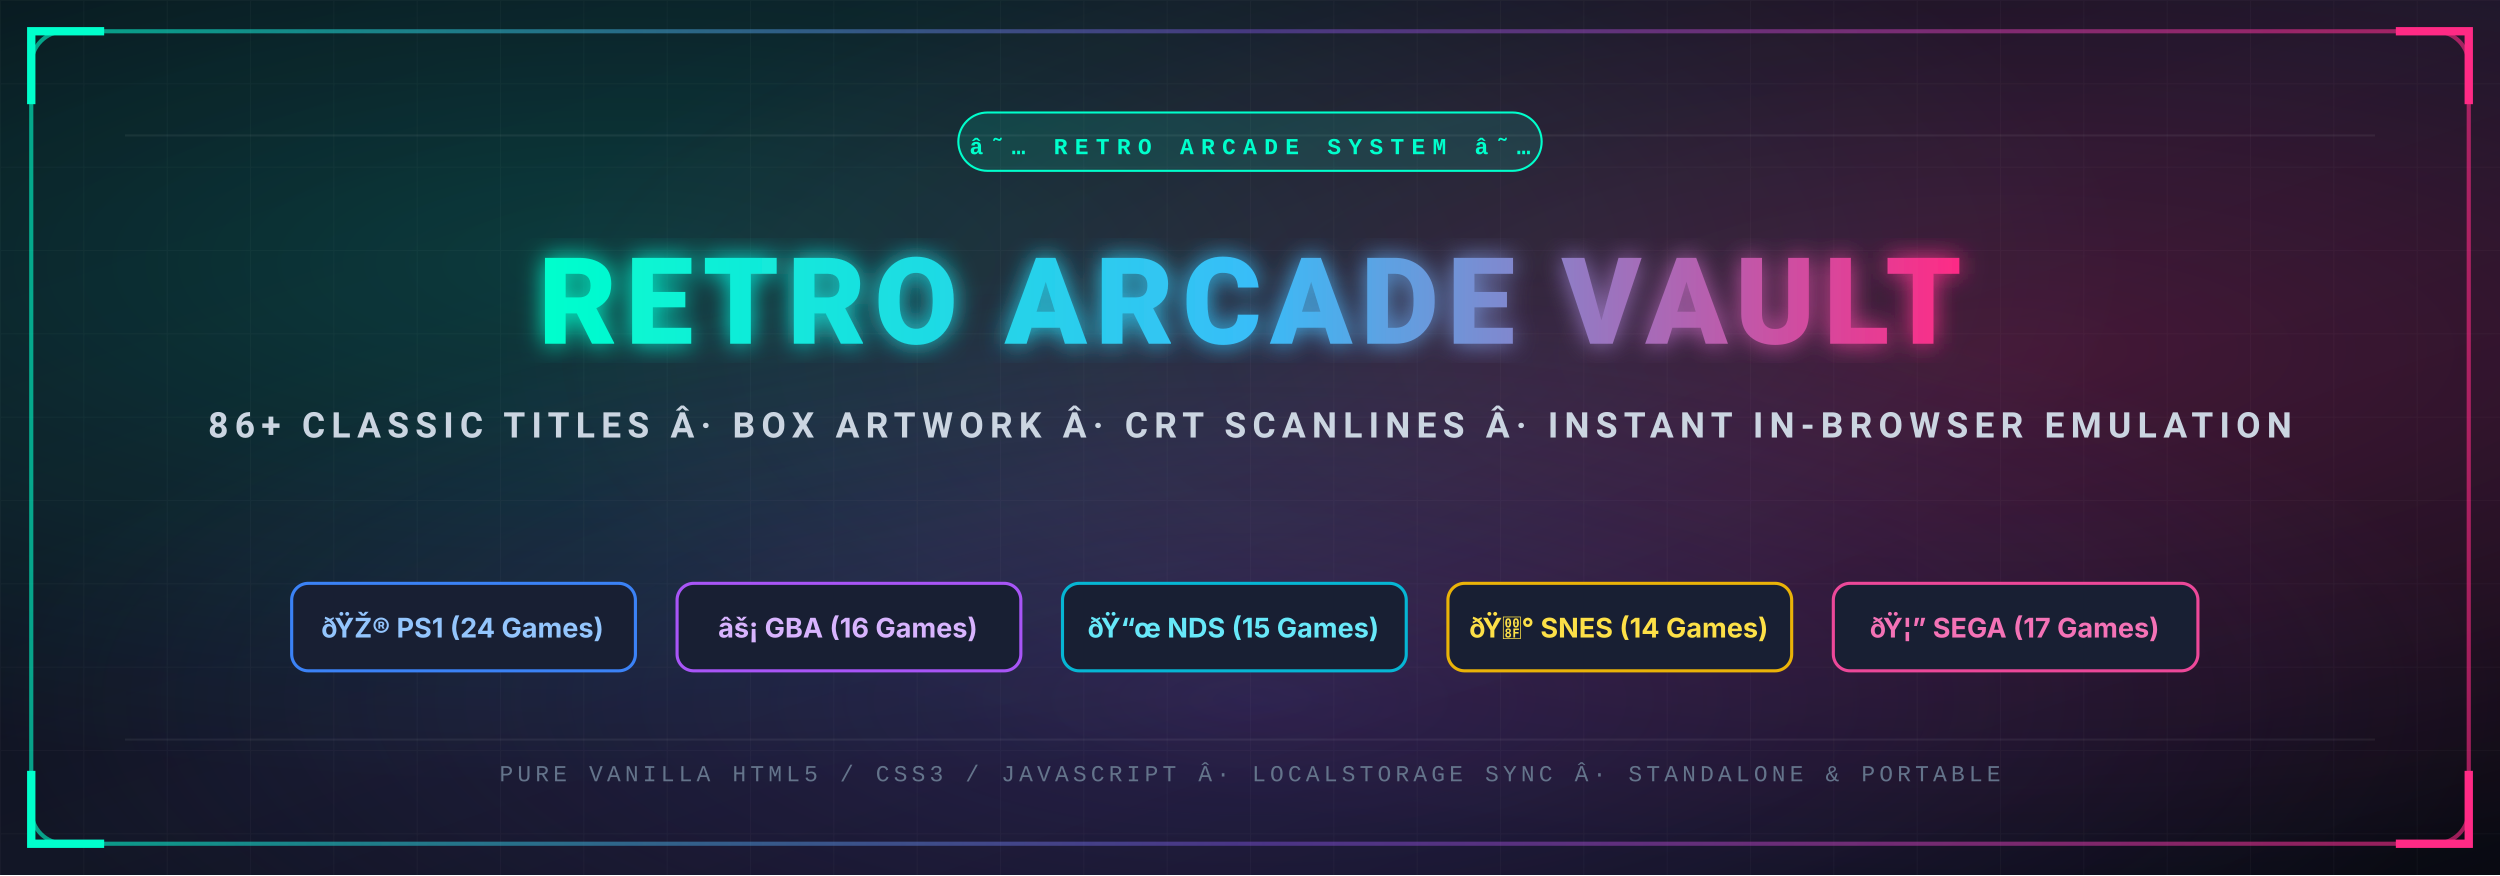
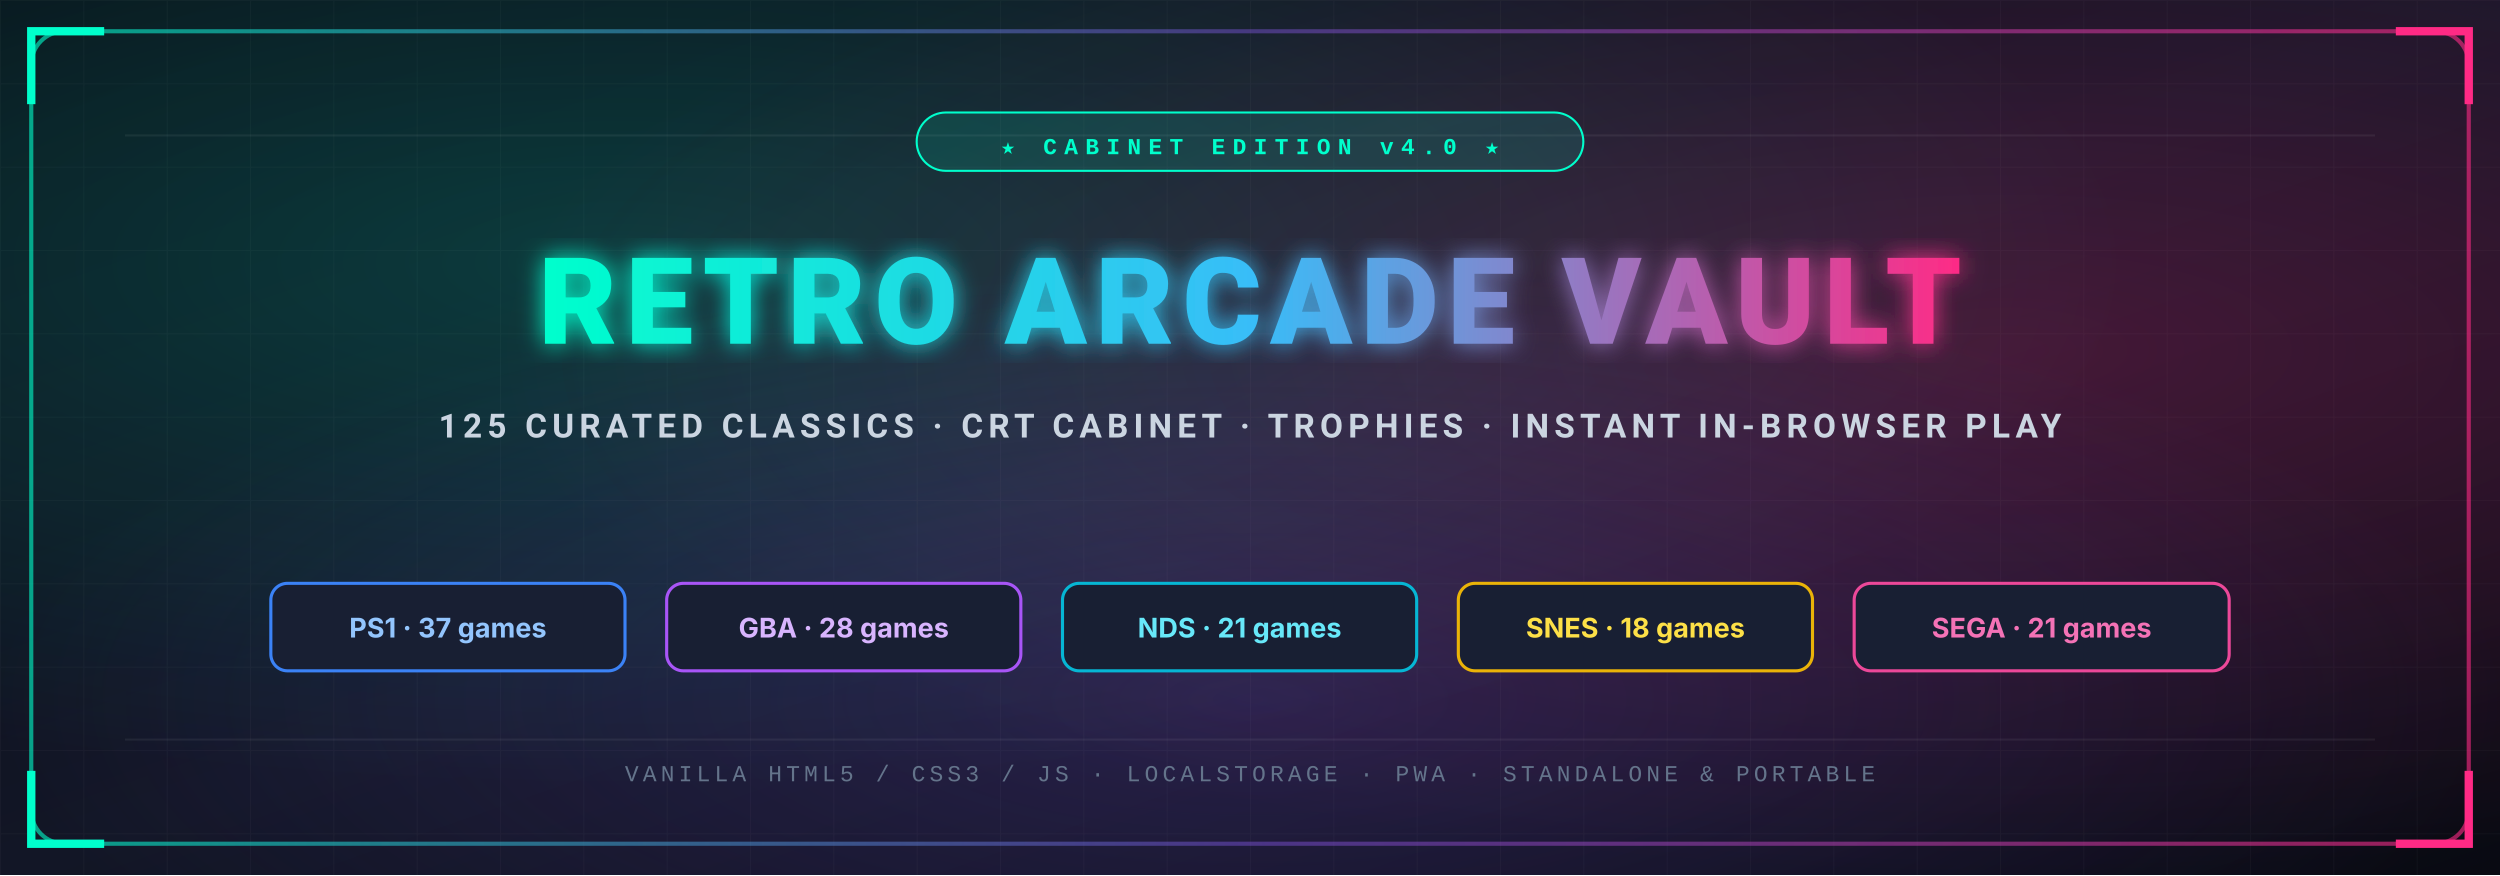
- <svg xmlns="http://www.w3.org/2000/svg" viewBox="0 0 1200 420" width="100%" height="100%">
+ <svg xmlns="http://www.w3.org/2000/svg" viewBox="0 0 1200 420" width="1200" height="420" role="img" aria-label="Retro Arcade Vault banner">
  <defs>
    <linearGradient id="bgGrad" x1="0%" y1="0%" x2="100%" y2="100%">
      <stop offset="0%" stop-color="#0a0c16" />
      <stop offset="50%" stop-color="#121626" />
      <stop offset="100%" stop-color="#090a12" />
    </linearGradient>
    <radialGradient id="glowCyan" cx="25%" cy="30%" r="60%">
      <stop offset="0%" stop-color="#00ffcc" stop-opacity="0.18" />
      <stop offset="100%" stop-color="#00ffcc" stop-opacity="0" />
    </radialGradient>
    <radialGradient id="glowPink" cx="80%" cy="40%" r="60%">
      <stop offset="0%" stop-color="#ff2a85" stop-opacity="0.22" />
      <stop offset="100%" stop-color="#ff2a85" stop-opacity="0" />
    </radialGradient>
    <radialGradient id="glowPurple" cx="50%" cy="80%" r="50%">
      <stop offset="0%" stop-color="#8b5cf6" stop-opacity="0.2" />
      <stop offset="100%" stop-color="#8b5cf6" stop-opacity="0" />
    </radialGradient>
    <linearGradient id="titleGrad" x1="0%" y1="0%" x2="100%" y2="0%">
      <stop offset="0%" stop-color="#00ffcc" />
      <stop offset="50%" stop-color="#38bdf8" />
      <stop offset="100%" stop-color="#ff2a85" />
    </linearGradient>
    <linearGradient id="borderGrad" x1="0%" y1="0%" x2="100%" y2="0%">
      <stop offset="0%" stop-color="#00ffcc" stop-opacity="0.6" />
      <stop offset="50%" stop-color="#8b5cf6" stop-opacity="0.4" />
      <stop offset="100%" stop-color="#ff2a85" stop-opacity="0.6" />
    </linearGradient>
    <pattern id="arcadeGrid" width="40" height="40" patternUnits="userSpaceOnUse">
      <path d="M 40 0 L 0 0 0 40" fill="none" stroke="rgba(255,255,255,0.03)" stroke-width="1" />
    </pattern>
    <filter id="neonGlow" x="-20%" y="-20%" width="140%" height="140%">
      <feGaussianBlur stdDeviation="6" result="blur" />
      <feMerge>
        <feMergeNode in="blur" />
        <feMergeNode in="SourceGraphic" />
      </feMerge>
    </filter>
  </defs>
  <rect width="1200" height="420" fill="url(#bgGrad)" />
  <rect width="1200" height="420" fill="url(#arcadeGrid)" />
  <rect width="1200" height="420" fill="url(#glowCyan)" />
  <rect width="1200" height="420" fill="url(#glowPink)" />
  <rect width="1200" height="420" fill="url(#glowPurple)" />
  <rect x="15" y="15" width="1170" height="390" rx="16" fill="none" stroke="url(#borderGrad)" stroke-width="2" />
  <path d="M 15 50 L 15 15 L 50 15" fill="none" stroke="#00ffcc" stroke-width="4" />
  <path d="M 1185 50 L 1185 15 L 1150 15" fill="none" stroke="#ff2a85" stroke-width="4" />
  <path d="M 15 370 L 15 405 L 50 405" fill="none" stroke="#00ffcc" stroke-width="4" />
  <path d="M 1185 370 L 1185 405 L 1150 405" fill="none" stroke="#ff2a85" stroke-width="4" />
  <line x1="60" y1="65" x2="1140" y2="65" stroke="rgba(255,255,255,0.06)" stroke-width="1" />
  <line x1="60" y1="355" x2="1140" y2="355" stroke="rgba(255,255,255,0.06)" stroke-width="1" />
  <g transform="translate(600, 72)" text-anchor="middle">
-     <rect x="-140" y="-18" width="280" height="28" rx="14" fill="rgba(0, 255, 204, 0.12)" stroke="#00ffcc" stroke-width="1" />
-     <text x="0" y="2" fill="#00ffcc" font-family="'Courier New', monospace" font-size="11" font-weight="900" letter-spacing="3.5">â˜… RETRO ARCADE SYSTEM â˜…</text>
+     <rect x="-160" y="-18" width="320" height="28" rx="14" fill="rgba(0, 255, 204, 0.12)" stroke="#00ffcc" stroke-width="1" />
+     <text x="0" y="2" fill="#00ffcc" font-family="'Courier New', monospace" font-size="11" font-weight="900" letter-spacing="3.5">★ CABINET EDITION v4.0 ★</text>
  </g>
-   <text x="600" y="165" text-anchor="middle" font-family="-apple-system, BlinkMacSystemFont, 'Segoe UI', Roboto, 'Arial Black', sans-serif" font-weight="900" font-size="58" letter-spacing="4" fill="url(#titleGrad)" filter="url(#neonGlow)">
-     RETRO ARCADE VAULT
-   </text>
-   <text x="600" y="210" text-anchor="middle" font-family="-apple-system, BlinkMacSystemFont, 'Segoe UI', Roboto, sans-serif" font-weight="600" font-size="17" letter-spacing="3" fill="#cbd5e1">
-     86+ CLASSIC TITLES  Â·  BOX ARTWORK  Â·  CRT SCANLINES  Â·  INSTANT IN-BROWSER EMULATION
-   </text>
+   <text x="600" y="165" text-anchor="middle" font-family="-apple-system, BlinkMacSystemFont, 'Segoe UI', Roboto, 'Arial Black', sans-serif" font-weight="900" font-size="58" letter-spacing="4" fill="url(#titleGrad)" filter="url(#neonGlow)">RETRO ARCADE VAULT</text>
+   <text x="600" y="210" text-anchor="middle" font-family="-apple-system, BlinkMacSystemFont, 'Segoe UI', Roboto, sans-serif" font-weight="600" font-size="16" letter-spacing="2.5" fill="#cbd5e1">125 CURATED CLASSICS  ·  CRT CABINET  ·  TROPHIES  ·  INSTANT IN-BROWSER PLAY</text>
  <g transform="translate(600, 280)">
-     <g transform="translate(-460, 0)">
-       <rect x="0" y="0" width="165" height="42" rx="8" fill="#181f33" stroke="#3b82f6" stroke-width="1.5" />
-       <text x="82" y="26" text-anchor="middle" font-family="-apple-system, BlinkMacSystemFont, 'Segoe UI', sans-serif" font-weight="700" font-size="13" fill="#93c5fd">ðŸŽ® PS1 (24 Games)</text>
+     <g transform="translate(-470, 0)">
+       <rect x="0" y="0" width="170" height="42" rx="8" fill="#181f33" stroke="#3b82f6" stroke-width="1.5" />
+       <text x="85" y="26" text-anchor="middle" font-family="-apple-system, BlinkMacSystemFont, 'Segoe UI', sans-serif" font-weight="700" font-size="13" fill="#93c5fd">PS1 · 37 games</text>
    </g>
-     <g transform="translate(-275, 0)">
-       <rect x="0" y="0" width="165" height="42" rx="8" fill="#181f33" stroke="#a855f7" stroke-width="1.5" />
-       <text x="82" y="26" text-anchor="middle" font-family="-apple-system, BlinkMacSystemFont, 'Segoe UI', sans-serif" font-weight="700" font-size="13" fill="#d8b4fe">âš¡ GBA (16 Games)</text>
+     <g transform="translate(-280, 0)">
+       <rect x="0" y="0" width="170" height="42" rx="8" fill="#181f33" stroke="#a855f7" stroke-width="1.5" />
+       <text x="85" y="26" text-anchor="middle" font-family="-apple-system, BlinkMacSystemFont, 'Segoe UI', sans-serif" font-weight="700" font-size="13" fill="#d8b4fe">GBA · 28 games</text>
    </g>
    <g transform="translate(-90, 0)">
-       <rect x="0" y="0" width="165" height="42" rx="8" fill="#181f33" stroke="#06b6d4" stroke-width="1.5" />
-       <text x="82" y="26" text-anchor="middle" font-family="-apple-system, BlinkMacSystemFont, 'Segoe UI', sans-serif" font-weight="700" font-size="13" fill="#67e8f9">ðŸ“œ NDS (15 Games)</text>
+       <rect x="0" y="0" width="170" height="42" rx="8" fill="#181f33" stroke="#06b6d4" stroke-width="1.5" />
+       <text x="85" y="26" text-anchor="middle" font-family="-apple-system, BlinkMacSystemFont, 'Segoe UI', sans-serif" font-weight="700" font-size="13" fill="#67e8f9">NDS · 21 games</text>
    </g>
-     <g transform="translate(95, 0)">
-       <rect x="0" y="0" width="165" height="42" rx="8" fill="#181f33" stroke="#eab308" stroke-width="1.5" />
-       <text x="82" y="26" text-anchor="middle" font-family="-apple-system, BlinkMacSystemFont, 'Segoe UI', sans-serif" font-weight="700" font-size="13" fill="#fde047">ðŸ° SNES (14 Games)</text>
+     <g transform="translate(100, 0)">
+       <rect x="0" y="0" width="170" height="42" rx="8" fill="#181f33" stroke="#eab308" stroke-width="1.5" />
+       <text x="85" y="26" text-anchor="middle" font-family="-apple-system, BlinkMacSystemFont, 'Segoe UI', sans-serif" font-weight="700" font-size="13" fill="#fde047">SNES · 18 games</text>
    </g>
-     <g transform="translate(280, 0)">
-       <rect x="0" y="0" width="175" height="42" rx="8" fill="#181f33" stroke="#ec4899" stroke-width="1.5" />
-       <text x="87" y="26" text-anchor="middle" font-family="-apple-system, BlinkMacSystemFont, 'Segoe UI', sans-serif" font-weight="700" font-size="13" fill="#f472b6">ðŸ¦” SEGA (17 Games)</text>
+     <g transform="translate(290, 0)">
+       <rect x="0" y="0" width="180" height="42" rx="8" fill="#181f33" stroke="#ec4899" stroke-width="1.5" />
+       <text x="90" y="26" text-anchor="middle" font-family="-apple-system, BlinkMacSystemFont, 'Segoe UI', sans-serif" font-weight="700" font-size="13" fill="#f472b6">SEGA · 21 games</text>
    </g>
  </g>
  <g transform="translate(600, 375)" text-anchor="middle">
-     <text x="0" y="0" fill="#64748b" font-family="'Courier New', monospace" font-size="11" letter-spacing="2">
-       PURE VANILLA HTML5 / CSS3 / JAVASCRIPT  Â·  LOCALSTORAGE SYNC  Â·  STANDALONE &amp; PORTABLE
-     </text>
+     <text x="0" y="0" fill="#64748b" font-family="'Courier New', monospace" font-size="11" letter-spacing="2">VANILLA HTML5 / CSS3 / JS  ·  LOCALSTORAGE  ·  PWA  ·  STANDALONE &amp; PORTABLE</text>
  </g>
</svg>
